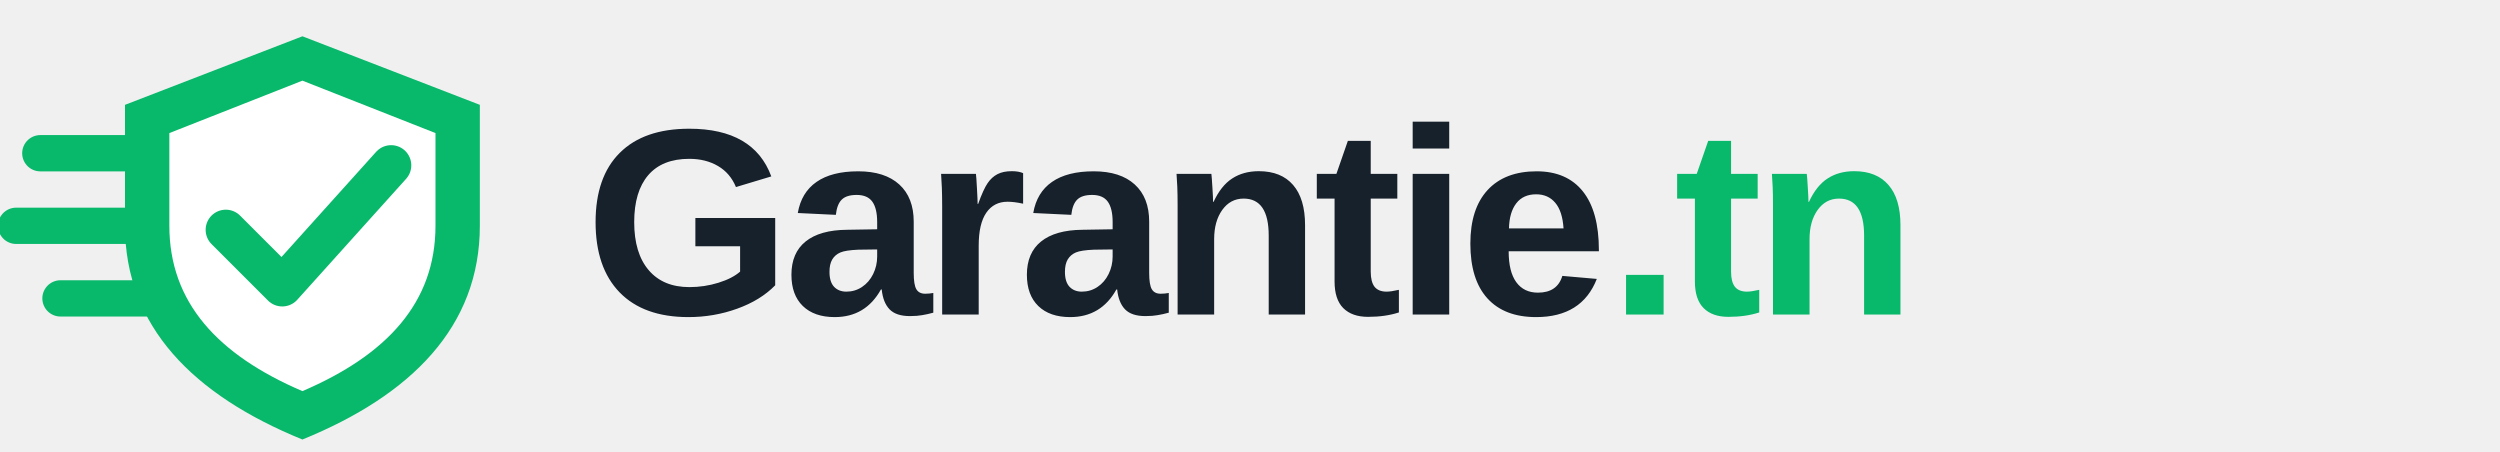
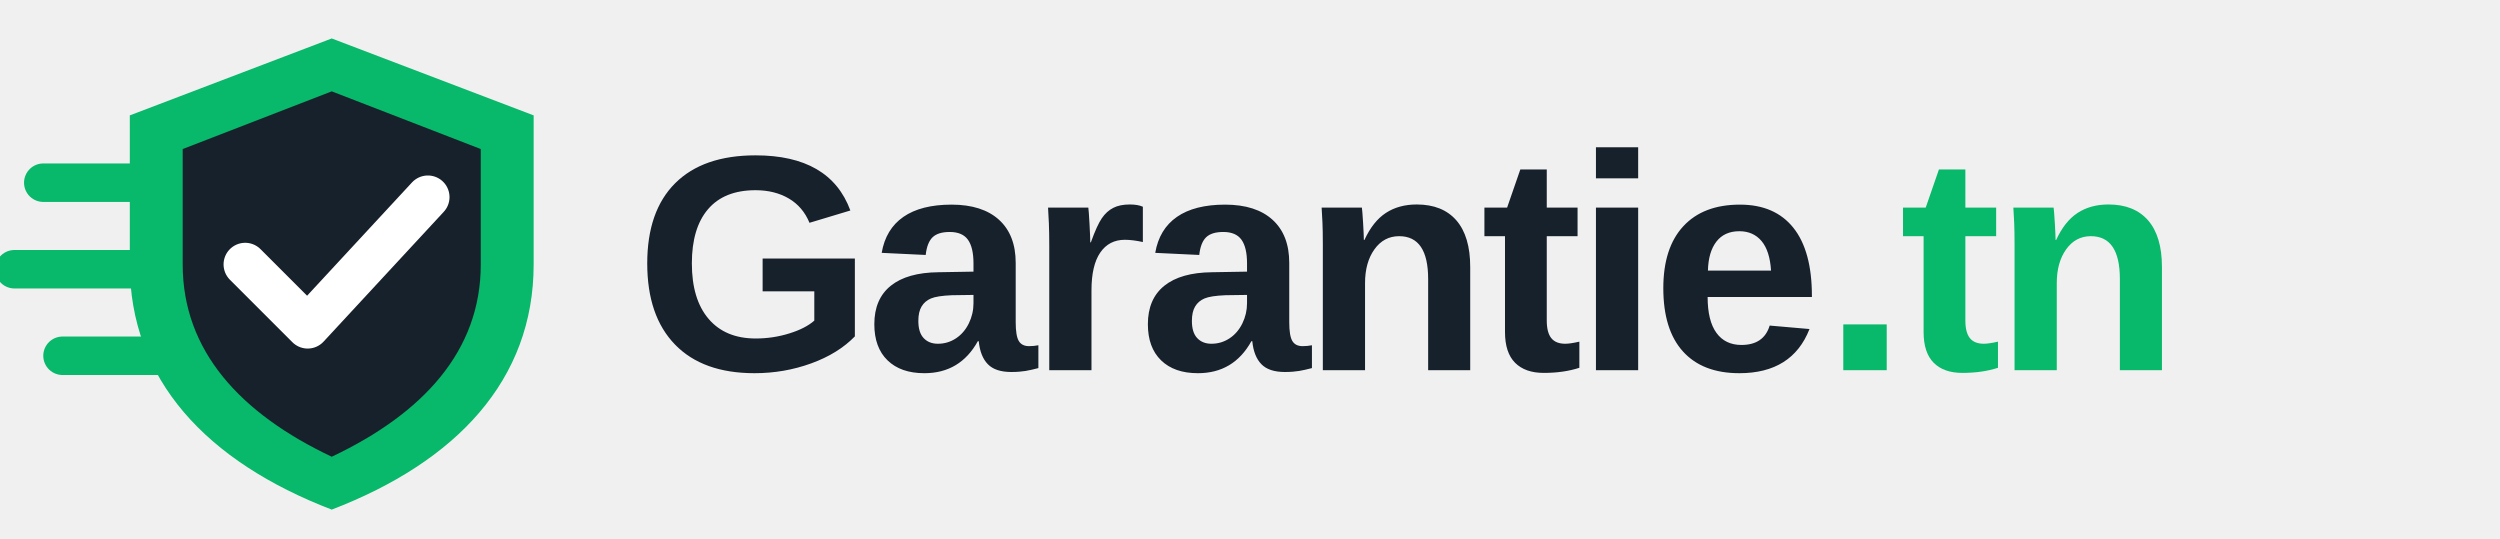
- <svg xmlns="http://www.w3.org/2000/svg" viewBox="0 0 620 112" role="img" aria-labelledby="title">
-   <g fill="none" stroke="#08B86B" stroke-width="9" stroke-linecap="round">
-     <path d="M10 38h28M4 56h34M15 74h23" />
+ <svg xmlns="http://www.w3.org/2000/svg" viewBox="0 0 520 112" role="img" aria-labelledby="title">
+   <g fill="none" stroke="#08B86B" stroke-width="8" stroke-linecap="round">
+     <path d="M9 38h25M3 56h31M13 74h21" />
  </g>
-   <path d="M75 9 119 26v30c0 25-17 42-44 53C48 98 31 81 31 56V26Z" fill="#08B86B" />
-   <path d="M75 20 108 33v23c0 19-12 32-33 41C54 88 42 75 42 56V33Z" fill="#fff" />
-   <path d="m56 57 14 14 27-30" fill="none" stroke="#08B86B" stroke-width="10" stroke-linecap="round" stroke-linejoin="round" />
-   <text x="145" y="78" font-family="Arial, Helvetica, sans-serif" font-size="66" font-weight="800" letter-spacing="-2" fill="#17212B">Garantie<tspan fill="#08B86B">.tn</tspan>
+   <path d="M69 8 111 24v31c0 24-16 41-42 51C43 96 27 79 27 55V24Z" fill="#08B86B" />
+   <path d="M69 19 100 31v24c0 18-12 31-31 40C50 86 38 73 38 55V31Z" fill="#17212B" />
+   <path d="m51 55 13 13 25-27" fill="none" stroke="#fff" stroke-width="9" stroke-linecap="round" stroke-linejoin="round" />
+   <text x="132" y="77" font-family="Arial, Helvetica, sans-serif" font-size="64" font-weight="800" letter-spacing="-1.8" fill="#17212B">Garantie<tspan fill="#08B86B">.tn</tspan>
  </text>
</svg>
